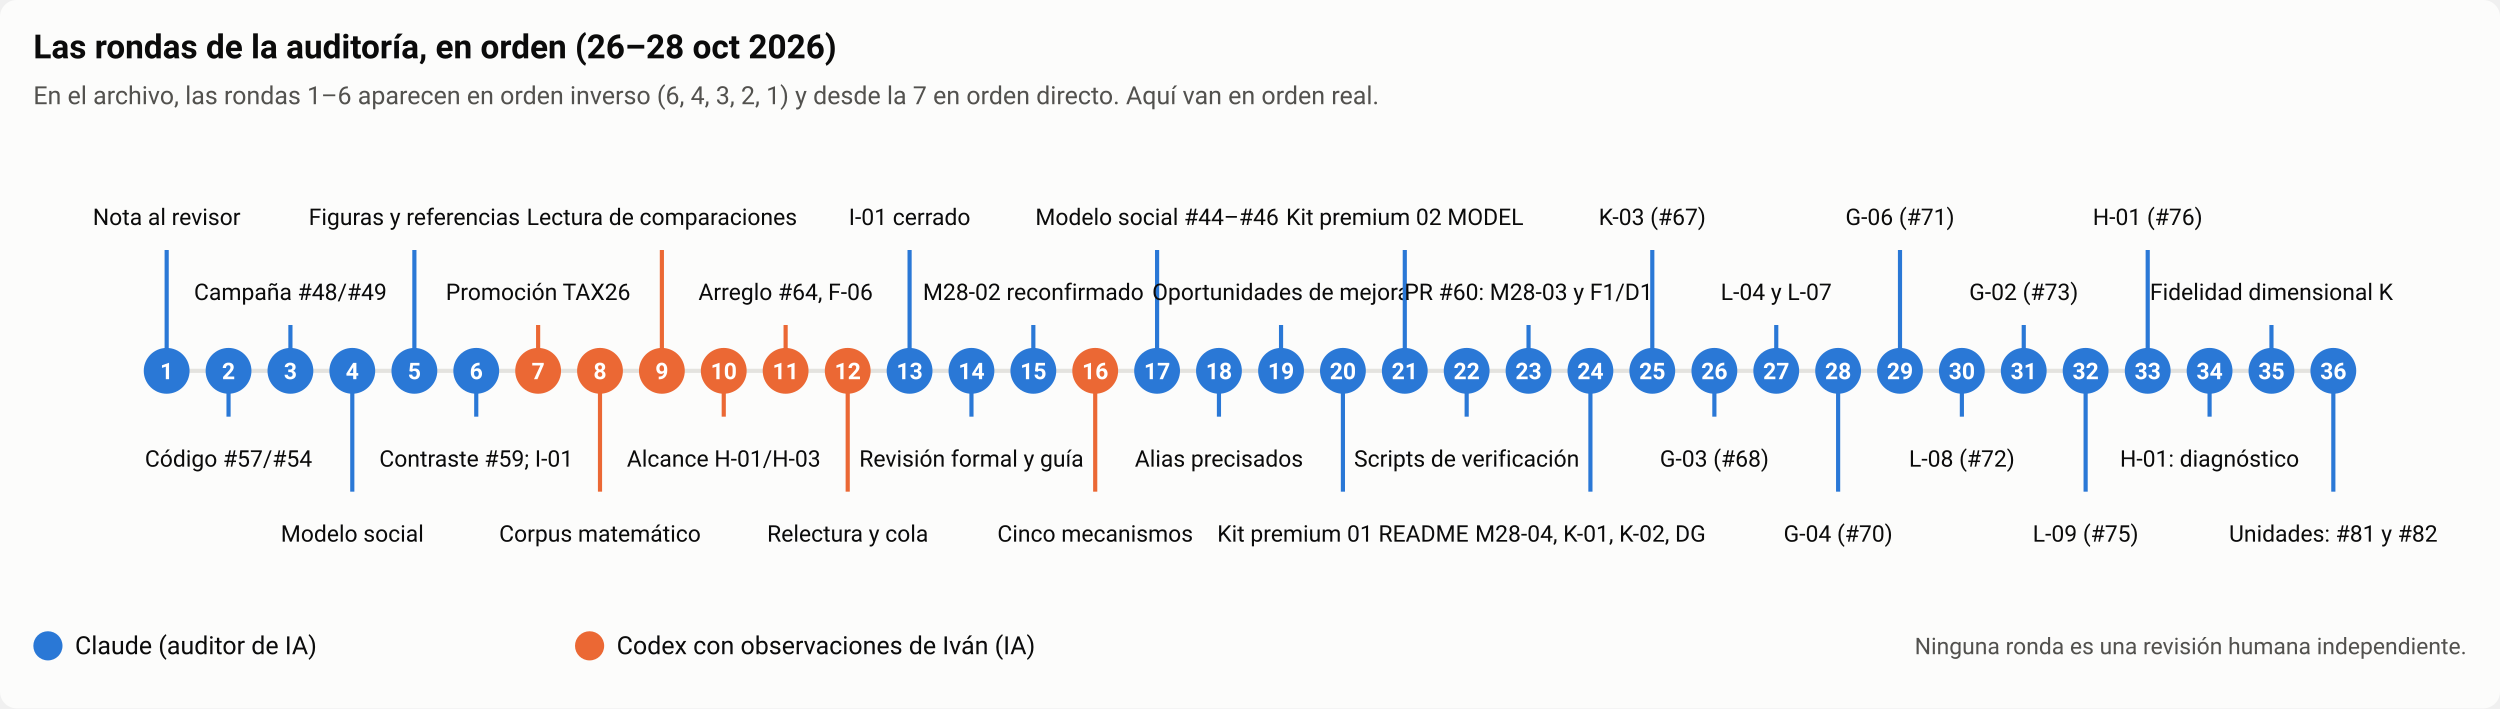
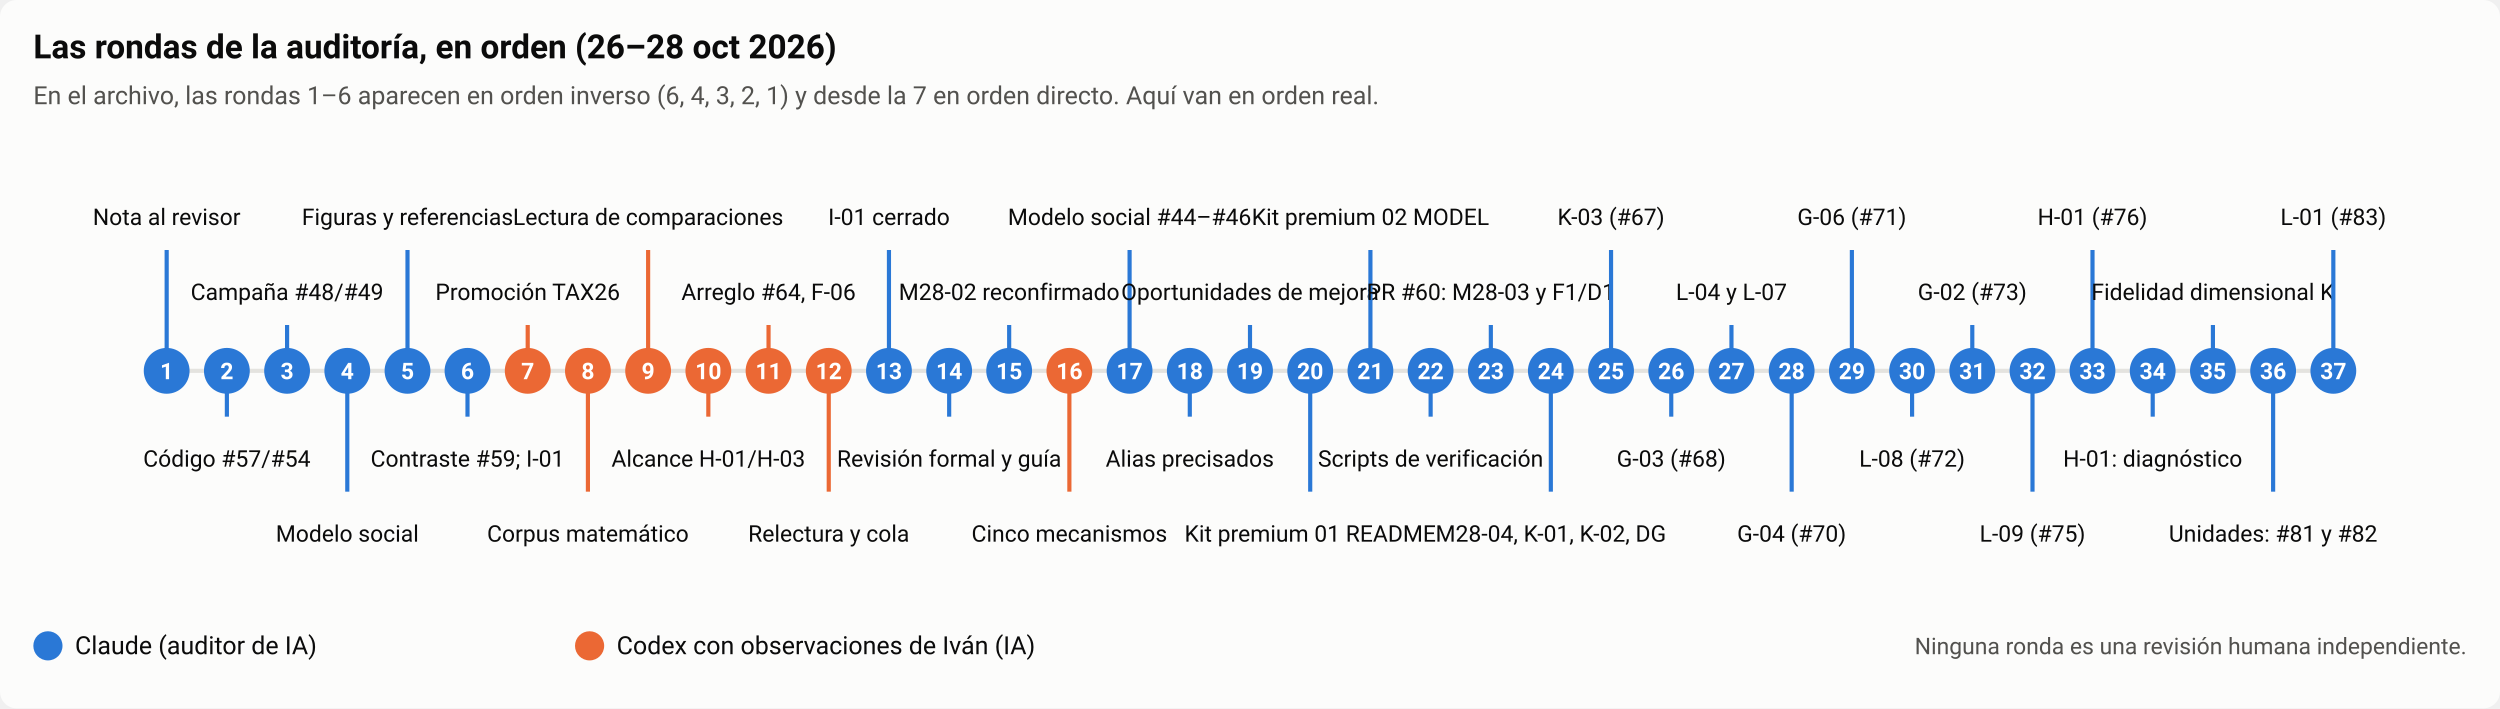
- <svg xmlns="http://www.w3.org/2000/svg" viewBox="0 0 1200 340" width="1200" height="340" role="img" aria-label="Línea de tiempo de las 36 rondas de auditoría y su autor">
+ <svg xmlns="http://www.w3.org/2000/svg" viewBox="0 0 1200 340" width="1200" height="340" role="img" aria-label="Línea de tiempo de las 37 rondas de auditoría y su autor">
  <style>
  .ink{fill:#0b0b0b}.ink2{fill:#52514e}.bg{fill:#fcfcfb}.grid{stroke:#e4e3df}
  .s0{fill:#2a78d6}.s1{fill:#eb6834}.s2{fill:#1baf7a}.s3{fill:#eda100}.s4{fill:#e87ba4}
  .a0{fill:#2a78d6}.a1{fill:#eb6834}.a0s{stroke:#2a78d6}.a1s{stroke:#eb6834}
  text{font-family:system-ui,-apple-system,Segoe UI,Roboto,sans-serif}
  @media (prefers-color-scheme: dark){
    .ink{fill:#f0efec}.ink2{fill:#c3c2b7}.bg{fill:#1a1a19}.grid{stroke:#383835}
    .s0{fill:#3987e5}.s1{fill:#d95926}.s2{fill:#199e70}.s3{fill:#c98500}.s4{fill:#d55181}
    .a0{fill:#3987e5}.a1{fill:#d95926}.a0s{stroke:#3987e5}.a1s{stroke:#d95926}
  }
</style>
  <rect class="bg" width="1200" height="340" rx="8" />
  <text class="ink" x="16" y="28" font-size="16" font-weight="600">Las rondas de la auditoría, en orden (26–28 oct 2026)</text>
  <text class="ink2" x="16" y="50" font-size="12">En el archivo, las rondas 1–6 aparecen en orden inverso (6, 4, 3, 2, 1) y desde la 7 en orden directo. Aquí van en orden real.</text>
  <line class="grid" x1="80" x2="1120" y1="178" y2="178" stroke-width="2" />
  <line class="a0s" x1="80.0" x2="80.0" y1="178" y2="120" stroke-width="2" />
  <circle class="a0" cx="80.0" cy="178" r="11" />
  <text x="80.0" y="182" font-size="11" font-weight="700" text-anchor="middle" fill="#fff">1</text>
  <text class="ink" x="80.0" y="108" font-size="11" text-anchor="middle">Nota al revisor</text>
-   <line class="a0s" x1="109.7" x2="109.7" y1="178" y2="200" stroke-width="2" />
-   <circle class="a0" cx="109.7" cy="178" r="11" />
-   <text x="109.7" y="182" font-size="11" font-weight="700" text-anchor="middle" fill="#fff">2</text>
-   <text class="ink" x="109.7" y="224" font-size="11" text-anchor="middle">Código #57/#54</text>
-   <line class="a0s" x1="139.4" x2="139.4" y1="178" y2="156" stroke-width="2" />
-   <circle class="a0" cx="139.4" cy="178" r="11" />
-   <text x="139.4" y="182" font-size="11" font-weight="700" text-anchor="middle" fill="#fff">3</text>
-   <text class="ink" x="139.4" y="144" font-size="11" text-anchor="middle">Campaña #48/#49</text>
-   <line class="a0s" x1="169.1" x2="169.1" y1="178" y2="236" stroke-width="2" />
-   <circle class="a0" cx="169.1" cy="178" r="11" />
-   <text x="169.1" y="182" font-size="11" font-weight="700" text-anchor="middle" fill="#fff">4</text>
-   <text class="ink" x="169.1" y="260" font-size="11" text-anchor="middle">Modelo social</text>
-   <line class="a0s" x1="198.9" x2="198.9" y1="178" y2="120" stroke-width="2" />
-   <circle class="a0" cx="198.9" cy="178" r="11" />
-   <text x="198.9" y="182" font-size="11" font-weight="700" text-anchor="middle" fill="#fff">5</text>
-   <text class="ink" x="198.9" y="108" font-size="11" text-anchor="middle">Figuras y referencias</text>
-   <line class="a0s" x1="228.6" x2="228.6" y1="178" y2="200" stroke-width="2" />
-   <circle class="a0" cx="228.6" cy="178" r="11" />
-   <text x="228.6" y="182" font-size="11" font-weight="700" text-anchor="middle" fill="#fff">6</text>
-   <text class="ink" x="228.6" y="224" font-size="11" text-anchor="middle">Contraste #59; I-01</text>
-   <line class="a1s" x1="258.3" x2="258.3" y1="178" y2="156" stroke-width="2" />
-   <circle class="a1" cx="258.3" cy="178" r="11" />
-   <text x="258.3" y="182" font-size="11" font-weight="700" text-anchor="middle" fill="#fff">7</text>
-   <text class="ink" x="258.3" y="144" font-size="11" text-anchor="middle">Promoción TAX26</text>
-   <line class="a1s" x1="288.0" x2="288.0" y1="178" y2="236" stroke-width="2" />
-   <circle class="a1" cx="288.0" cy="178" r="11" />
-   <text x="288.0" y="182" font-size="11" font-weight="700" text-anchor="middle" fill="#fff">8</text>
-   <text class="ink" x="288.0" y="260" font-size="11" text-anchor="middle">Corpus matemático</text>
-   <line class="a1s" x1="317.7" x2="317.7" y1="178" y2="120" stroke-width="2" />
-   <circle class="a1" cx="317.7" cy="178" r="11" />
-   <text x="317.7" y="182" font-size="11" font-weight="700" text-anchor="middle" fill="#fff">9</text>
-   <text class="ink" x="317.7" y="108" font-size="11" text-anchor="middle">Lectura de comparaciones</text>
-   <line class="a1s" x1="347.4" x2="347.4" y1="178" y2="200" stroke-width="2" />
-   <circle class="a1" cx="347.4" cy="178" r="11" />
-   <text x="347.4" y="182" font-size="11" font-weight="700" text-anchor="middle" fill="#fff">10</text>
-   <text class="ink" x="347.4" y="224" font-size="11" text-anchor="middle">Alcance H-01/H-03</text>
-   <line class="a1s" x1="377.1" x2="377.1" y1="178" y2="156" stroke-width="2" />
-   <circle class="a1" cx="377.1" cy="178" r="11" />
-   <text x="377.1" y="182" font-size="11" font-weight="700" text-anchor="middle" fill="#fff">11</text>
-   <text class="ink" x="377.1" y="144" font-size="11" text-anchor="middle">Arreglo #64, F-06</text>
-   <line class="a1s" x1="406.9" x2="406.9" y1="178" y2="236" stroke-width="2" />
-   <circle class="a1" cx="406.9" cy="178" r="11" />
-   <text x="406.9" y="182" font-size="11" font-weight="700" text-anchor="middle" fill="#fff">12</text>
-   <text class="ink" x="406.9" y="260" font-size="11" text-anchor="middle">Relectura y cola</text>
-   <line class="a0s" x1="436.6" x2="436.6" y1="178" y2="120" stroke-width="2" />
-   <circle class="a0" cx="436.6" cy="178" r="11" />
-   <text x="436.6" y="182" font-size="11" font-weight="700" text-anchor="middle" fill="#fff">13</text>
-   <text class="ink" x="436.6" y="108" font-size="11" text-anchor="middle">I-01 cerrado</text>
-   <line class="a0s" x1="466.3" x2="466.3" y1="178" y2="200" stroke-width="2" />
-   <circle class="a0" cx="466.3" cy="178" r="11" />
-   <text x="466.3" y="182" font-size="11" font-weight="700" text-anchor="middle" fill="#fff">14</text>
-   <text class="ink" x="466.3" y="224" font-size="11" text-anchor="middle">Revisión formal y guía</text>
-   <line class="a0s" x1="496.0" x2="496.0" y1="178" y2="156" stroke-width="2" />
-   <circle class="a0" cx="496.0" cy="178" r="11" />
-   <text x="496.0" y="182" font-size="11" font-weight="700" text-anchor="middle" fill="#fff">15</text>
-   <text class="ink" x="496.0" y="144" font-size="11" text-anchor="middle">M28-02 reconfirmado</text>
-   <line class="a1s" x1="525.7" x2="525.7" y1="178" y2="236" stroke-width="2" />
-   <circle class="a1" cx="525.7" cy="178" r="11" />
-   <text x="525.7" y="182" font-size="11" font-weight="700" text-anchor="middle" fill="#fff">16</text>
-   <text class="ink" x="525.7" y="260" font-size="11" text-anchor="middle">Cinco mecanismos</text>
-   <line class="a0s" x1="555.4" x2="555.4" y1="178" y2="120" stroke-width="2" />
-   <circle class="a0" cx="555.4" cy="178" r="11" />
-   <text x="555.4" y="182" font-size="11" font-weight="700" text-anchor="middle" fill="#fff">17</text>
-   <text class="ink" x="555.4" y="108" font-size="11" text-anchor="middle">Modelo social #44–#46</text>
-   <line class="a0s" x1="585.1" x2="585.1" y1="178" y2="200" stroke-width="2" />
-   <circle class="a0" cx="585.1" cy="178" r="11" />
-   <text x="585.1" y="182" font-size="11" font-weight="700" text-anchor="middle" fill="#fff">18</text>
-   <text class="ink" x="585.1" y="224" font-size="11" text-anchor="middle">Alias precisados</text>
-   <line class="a0s" x1="614.9" x2="614.9" y1="178" y2="156" stroke-width="2" />
-   <circle class="a0" cx="614.9" cy="178" r="11" />
-   <text x="614.9" y="182" font-size="11" font-weight="700" text-anchor="middle" fill="#fff">19</text>
-   <text class="ink" x="614.9" y="144" font-size="11" text-anchor="middle">Oportunidades de mejora</text>
-   <line class="a0s" x1="644.6" x2="644.6" y1="178" y2="236" stroke-width="2" />
-   <circle class="a0" cx="644.6" cy="178" r="11" />
-   <text x="644.6" y="182" font-size="11" font-weight="700" text-anchor="middle" fill="#fff">20</text>
-   <text class="ink" x="644.6" y="260" font-size="11" text-anchor="middle">Kit premium 01 README</text>
-   <line class="a0s" x1="674.3" x2="674.3" y1="178" y2="120" stroke-width="2" />
-   <circle class="a0" cx="674.3" cy="178" r="11" />
-   <text x="674.3" y="182" font-size="11" font-weight="700" text-anchor="middle" fill="#fff">21</text>
-   <text class="ink" x="674.3" y="108" font-size="11" text-anchor="middle">Kit premium 02 MODEL</text>
-   <line class="a0s" x1="704.0" x2="704.0" y1="178" y2="200" stroke-width="2" />
-   <circle class="a0" cx="704.0" cy="178" r="11" />
-   <text x="704.0" y="182" font-size="11" font-weight="700" text-anchor="middle" fill="#fff">22</text>
-   <text class="ink" x="704.0" y="224" font-size="11" text-anchor="middle">Scripts de verificación</text>
-   <line class="a0s" x1="733.7" x2="733.7" y1="178" y2="156" stroke-width="2" />
-   <circle class="a0" cx="733.7" cy="178" r="11" />
-   <text x="733.7" y="182" font-size="11" font-weight="700" text-anchor="middle" fill="#fff">23</text>
-   <text class="ink" x="733.7" y="144" font-size="11" text-anchor="middle">PR #60: M28-03 y F1/D1</text>
-   <line class="a0s" x1="763.4" x2="763.4" y1="178" y2="236" stroke-width="2" />
-   <circle class="a0" cx="763.4" cy="178" r="11" />
-   <text x="763.4" y="182" font-size="11" font-weight="700" text-anchor="middle" fill="#fff">24</text>
-   <text class="ink" x="763.4" y="260" font-size="11" text-anchor="middle">M28-04, K-01, K-02, DG</text>
-   <line class="a0s" x1="793.1" x2="793.1" y1="178" y2="120" stroke-width="2" />
-   <circle class="a0" cx="793.1" cy="178" r="11" />
-   <text x="793.1" y="182" font-size="11" font-weight="700" text-anchor="middle" fill="#fff">25</text>
-   <text class="ink" x="793.1" y="108" font-size="11" text-anchor="middle">K-03 (#67)</text>
-   <line class="a0s" x1="822.9" x2="822.9" y1="178" y2="200" stroke-width="2" />
-   <circle class="a0" cx="822.9" cy="178" r="11" />
-   <text x="822.9" y="182" font-size="11" font-weight="700" text-anchor="middle" fill="#fff">26</text>
-   <text class="ink" x="822.9" y="224" font-size="11" text-anchor="middle">G-03 (#68)</text>
-   <line class="a0s" x1="852.6" x2="852.6" y1="178" y2="156" stroke-width="2" />
-   <circle class="a0" cx="852.6" cy="178" r="11" />
-   <text x="852.6" y="182" font-size="11" font-weight="700" text-anchor="middle" fill="#fff">27</text>
-   <text class="ink" x="852.6" y="144" font-size="11" text-anchor="middle">L-04 y L-07</text>
-   <line class="a0s" x1="882.3" x2="882.3" y1="178" y2="236" stroke-width="2" />
-   <circle class="a0" cx="882.3" cy="178" r="11" />
-   <text x="882.3" y="182" font-size="11" font-weight="700" text-anchor="middle" fill="#fff">28</text>
-   <text class="ink" x="882.3" y="260" font-size="11" text-anchor="middle">G-04 (#70)</text>
-   <line class="a0s" x1="912.0" x2="912.0" y1="178" y2="120" stroke-width="2" />
-   <circle class="a0" cx="912.0" cy="178" r="11" />
-   <text x="912.0" y="182" font-size="11" font-weight="700" text-anchor="middle" fill="#fff">29</text>
-   <text class="ink" x="912.0" y="108" font-size="11" text-anchor="middle">G-06 (#71)</text>
-   <line class="a0s" x1="941.7" x2="941.7" y1="178" y2="200" stroke-width="2" />
-   <circle class="a0" cx="941.7" cy="178" r="11" />
-   <text x="941.7" y="182" font-size="11" font-weight="700" text-anchor="middle" fill="#fff">30</text>
-   <text class="ink" x="941.7" y="224" font-size="11" text-anchor="middle">L-08 (#72)</text>
-   <line class="a0s" x1="971.4" x2="971.4" y1="178" y2="156" stroke-width="2" />
-   <circle class="a0" cx="971.4" cy="178" r="11" />
-   <text x="971.4" y="182" font-size="11" font-weight="700" text-anchor="middle" fill="#fff">31</text>
-   <text class="ink" x="971.4" y="144" font-size="11" text-anchor="middle">G-02 (#73)</text>
-   <line class="a0s" x1="1001.1" x2="1001.1" y1="178" y2="236" stroke-width="2" />
-   <circle class="a0" cx="1001.1" cy="178" r="11" />
-   <text x="1001.1" y="182" font-size="11" font-weight="700" text-anchor="middle" fill="#fff">32</text>
-   <text class="ink" x="1001.1" y="260" font-size="11" text-anchor="middle">L-09 (#75)</text>
-   <line class="a0s" x1="1030.9" x2="1030.9" y1="178" y2="120" stroke-width="2" />
-   <circle class="a0" cx="1030.9" cy="178" r="11" />
-   <text x="1030.9" y="182" font-size="11" font-weight="700" text-anchor="middle" fill="#fff">33</text>
-   <text class="ink" x="1030.9" y="108" font-size="11" text-anchor="middle">H-01 (#76)</text>
-   <line class="a0s" x1="1060.6" x2="1060.6" y1="178" y2="200" stroke-width="2" />
-   <circle class="a0" cx="1060.6" cy="178" r="11" />
-   <text x="1060.6" y="182" font-size="11" font-weight="700" text-anchor="middle" fill="#fff">34</text>
-   <text class="ink" x="1060.6" y="224" font-size="11" text-anchor="middle">H-01: diagnóstico</text>
-   <line class="a0s" x1="1090.3" x2="1090.3" y1="178" y2="156" stroke-width="2" />
-   <circle class="a0" cx="1090.3" cy="178" r="11" />
-   <text x="1090.3" y="182" font-size="11" font-weight="700" text-anchor="middle" fill="#fff">35</text>
-   <text class="ink" x="1090.3" y="144" font-size="11" text-anchor="middle">Fidelidad dimensional K</text>
-   <line class="a0s" x1="1120.0" x2="1120.0" y1="178" y2="236" stroke-width="2" />
+   <line class="a0s" x1="108.9" x2="108.9" y1="178" y2="200" stroke-width="2" />
+   <circle class="a0" cx="108.9" cy="178" r="11" />
+   <text x="108.9" y="182" font-size="11" font-weight="700" text-anchor="middle" fill="#fff">2</text>
+   <text class="ink" x="108.9" y="224" font-size="11" text-anchor="middle">Código #57/#54</text>
+   <line class="a0s" x1="137.8" x2="137.8" y1="178" y2="156" stroke-width="2" />
+   <circle class="a0" cx="137.8" cy="178" r="11" />
+   <text x="137.8" y="182" font-size="11" font-weight="700" text-anchor="middle" fill="#fff">3</text>
+   <text class="ink" x="137.8" y="144" font-size="11" text-anchor="middle">Campaña #48/#49</text>
+   <line class="a0s" x1="166.7" x2="166.7" y1="178" y2="236" stroke-width="2" />
+   <circle class="a0" cx="166.7" cy="178" r="11" />
+   <text x="166.7" y="182" font-size="11" font-weight="700" text-anchor="middle" fill="#fff">4</text>
+   <text class="ink" x="166.7" y="260" font-size="11" text-anchor="middle">Modelo social</text>
+   <line class="a0s" x1="195.6" x2="195.6" y1="178" y2="120" stroke-width="2" />
+   <circle class="a0" cx="195.6" cy="178" r="11" />
+   <text x="195.6" y="182" font-size="11" font-weight="700" text-anchor="middle" fill="#fff">5</text>
+   <text class="ink" x="195.6" y="108" font-size="11" text-anchor="middle">Figuras y referencias</text>
+   <line class="a0s" x1="224.4" x2="224.4" y1="178" y2="200" stroke-width="2" />
+   <circle class="a0" cx="224.4" cy="178" r="11" />
+   <text x="224.4" y="182" font-size="11" font-weight="700" text-anchor="middle" fill="#fff">6</text>
+   <text class="ink" x="224.4" y="224" font-size="11" text-anchor="middle">Contraste #59; I-01</text>
+   <line class="a1s" x1="253.3" x2="253.3" y1="178" y2="156" stroke-width="2" />
+   <circle class="a1" cx="253.3" cy="178" r="11" />
+   <text x="253.3" y="182" font-size="11" font-weight="700" text-anchor="middle" fill="#fff">7</text>
+   <text class="ink" x="253.3" y="144" font-size="11" text-anchor="middle">Promoción TAX26</text>
+   <line class="a1s" x1="282.2" x2="282.2" y1="178" y2="236" stroke-width="2" />
+   <circle class="a1" cx="282.2" cy="178" r="11" />
+   <text x="282.2" y="182" font-size="11" font-weight="700" text-anchor="middle" fill="#fff">8</text>
+   <text class="ink" x="282.2" y="260" font-size="11" text-anchor="middle">Corpus matemático</text>
+   <line class="a1s" x1="311.1" x2="311.1" y1="178" y2="120" stroke-width="2" />
+   <circle class="a1" cx="311.1" cy="178" r="11" />
+   <text x="311.1" y="182" font-size="11" font-weight="700" text-anchor="middle" fill="#fff">9</text>
+   <text class="ink" x="311.1" y="108" font-size="11" text-anchor="middle">Lectura de comparaciones</text>
+   <line class="a1s" x1="340.0" x2="340.0" y1="178" y2="200" stroke-width="2" />
+   <circle class="a1" cx="340.0" cy="178" r="11" />
+   <text x="340.0" y="182" font-size="11" font-weight="700" text-anchor="middle" fill="#fff">10</text>
+   <text class="ink" x="340.0" y="224" font-size="11" text-anchor="middle">Alcance H-01/H-03</text>
+   <line class="a1s" x1="368.9" x2="368.9" y1="178" y2="156" stroke-width="2" />
+   <circle class="a1" cx="368.9" cy="178" r="11" />
+   <text x="368.9" y="182" font-size="11" font-weight="700" text-anchor="middle" fill="#fff">11</text>
+   <text class="ink" x="368.9" y="144" font-size="11" text-anchor="middle">Arreglo #64, F-06</text>
+   <line class="a1s" x1="397.8" x2="397.8" y1="178" y2="236" stroke-width="2" />
+   <circle class="a1" cx="397.8" cy="178" r="11" />
+   <text x="397.8" y="182" font-size="11" font-weight="700" text-anchor="middle" fill="#fff">12</text>
+   <text class="ink" x="397.8" y="260" font-size="11" text-anchor="middle">Relectura y cola</text>
+   <line class="a0s" x1="426.7" x2="426.7" y1="178" y2="120" stroke-width="2" />
+   <circle class="a0" cx="426.7" cy="178" r="11" />
+   <text x="426.7" y="182" font-size="11" font-weight="700" text-anchor="middle" fill="#fff">13</text>
+   <text class="ink" x="426.7" y="108" font-size="11" text-anchor="middle">I-01 cerrado</text>
+   <line class="a0s" x1="455.6" x2="455.6" y1="178" y2="200" stroke-width="2" />
+   <circle class="a0" cx="455.6" cy="178" r="11" />
+   <text x="455.6" y="182" font-size="11" font-weight="700" text-anchor="middle" fill="#fff">14</text>
+   <text class="ink" x="455.6" y="224" font-size="11" text-anchor="middle">Revisión formal y guía</text>
+   <line class="a0s" x1="484.4" x2="484.4" y1="178" y2="156" stroke-width="2" />
+   <circle class="a0" cx="484.4" cy="178" r="11" />
+   <text x="484.4" y="182" font-size="11" font-weight="700" text-anchor="middle" fill="#fff">15</text>
+   <text class="ink" x="484.4" y="144" font-size="11" text-anchor="middle">M28-02 reconfirmado</text>
+   <line class="a1s" x1="513.3" x2="513.3" y1="178" y2="236" stroke-width="2" />
+   <circle class="a1" cx="513.3" cy="178" r="11" />
+   <text x="513.3" y="182" font-size="11" font-weight="700" text-anchor="middle" fill="#fff">16</text>
+   <text class="ink" x="513.3" y="260" font-size="11" text-anchor="middle">Cinco mecanismos</text>
+   <line class="a0s" x1="542.2" x2="542.2" y1="178" y2="120" stroke-width="2" />
+   <circle class="a0" cx="542.2" cy="178" r="11" />
+   <text x="542.2" y="182" font-size="11" font-weight="700" text-anchor="middle" fill="#fff">17</text>
+   <text class="ink" x="542.2" y="108" font-size="11" text-anchor="middle">Modelo social #44–#46</text>
+   <line class="a0s" x1="571.1" x2="571.1" y1="178" y2="200" stroke-width="2" />
+   <circle class="a0" cx="571.1" cy="178" r="11" />
+   <text x="571.1" y="182" font-size="11" font-weight="700" text-anchor="middle" fill="#fff">18</text>
+   <text class="ink" x="571.1" y="224" font-size="11" text-anchor="middle">Alias precisados</text>
+   <line class="a0s" x1="600.0" x2="600.0" y1="178" y2="156" stroke-width="2" />
+   <circle class="a0" cx="600.0" cy="178" r="11" />
+   <text x="600.0" y="182" font-size="11" font-weight="700" text-anchor="middle" fill="#fff">19</text>
+   <text class="ink" x="600.0" y="144" font-size="11" text-anchor="middle">Oportunidades de mejora</text>
+   <line class="a0s" x1="628.9" x2="628.9" y1="178" y2="236" stroke-width="2" />
+   <circle class="a0" cx="628.9" cy="178" r="11" />
+   <text x="628.9" y="182" font-size="11" font-weight="700" text-anchor="middle" fill="#fff">20</text>
+   <text class="ink" x="628.9" y="260" font-size="11" text-anchor="middle">Kit premium 01 README</text>
+   <line class="a0s" x1="657.8" x2="657.8" y1="178" y2="120" stroke-width="2" />
+   <circle class="a0" cx="657.8" cy="178" r="11" />
+   <text x="657.8" y="182" font-size="11" font-weight="700" text-anchor="middle" fill="#fff">21</text>
+   <text class="ink" x="657.8" y="108" font-size="11" text-anchor="middle">Kit premium 02 MODEL</text>
+   <line class="a0s" x1="686.7" x2="686.7" y1="178" y2="200" stroke-width="2" />
+   <circle class="a0" cx="686.7" cy="178" r="11" />
+   <text x="686.7" y="182" font-size="11" font-weight="700" text-anchor="middle" fill="#fff">22</text>
+   <text class="ink" x="686.7" y="224" font-size="11" text-anchor="middle">Scripts de verificación</text>
+   <line class="a0s" x1="715.6" x2="715.6" y1="178" y2="156" stroke-width="2" />
+   <circle class="a0" cx="715.6" cy="178" r="11" />
+   <text x="715.6" y="182" font-size="11" font-weight="700" text-anchor="middle" fill="#fff">23</text>
+   <text class="ink" x="715.6" y="144" font-size="11" text-anchor="middle">PR #60: M28-03 y F1/D1</text>
+   <line class="a0s" x1="744.4" x2="744.4" y1="178" y2="236" stroke-width="2" />
+   <circle class="a0" cx="744.4" cy="178" r="11" />
+   <text x="744.4" y="182" font-size="11" font-weight="700" text-anchor="middle" fill="#fff">24</text>
+   <text class="ink" x="744.4" y="260" font-size="11" text-anchor="middle">M28-04, K-01, K-02, DG</text>
+   <line class="a0s" x1="773.3" x2="773.3" y1="178" y2="120" stroke-width="2" />
+   <circle class="a0" cx="773.3" cy="178" r="11" />
+   <text x="773.3" y="182" font-size="11" font-weight="700" text-anchor="middle" fill="#fff">25</text>
+   <text class="ink" x="773.3" y="108" font-size="11" text-anchor="middle">K-03 (#67)</text>
+   <line class="a0s" x1="802.2" x2="802.2" y1="178" y2="200" stroke-width="2" />
+   <circle class="a0" cx="802.2" cy="178" r="11" />
+   <text x="802.2" y="182" font-size="11" font-weight="700" text-anchor="middle" fill="#fff">26</text>
+   <text class="ink" x="802.2" y="224" font-size="11" text-anchor="middle">G-03 (#68)</text>
+   <line class="a0s" x1="831.1" x2="831.1" y1="178" y2="156" stroke-width="2" />
+   <circle class="a0" cx="831.1" cy="178" r="11" />
+   <text x="831.1" y="182" font-size="11" font-weight="700" text-anchor="middle" fill="#fff">27</text>
+   <text class="ink" x="831.1" y="144" font-size="11" text-anchor="middle">L-04 y L-07</text>
+   <line class="a0s" x1="860.0" x2="860.0" y1="178" y2="236" stroke-width="2" />
+   <circle class="a0" cx="860.0" cy="178" r="11" />
+   <text x="860.0" y="182" font-size="11" font-weight="700" text-anchor="middle" fill="#fff">28</text>
+   <text class="ink" x="860.0" y="260" font-size="11" text-anchor="middle">G-04 (#70)</text>
+   <line class="a0s" x1="888.9" x2="888.9" y1="178" y2="120" stroke-width="2" />
+   <circle class="a0" cx="888.9" cy="178" r="11" />
+   <text x="888.9" y="182" font-size="11" font-weight="700" text-anchor="middle" fill="#fff">29</text>
+   <text class="ink" x="888.9" y="108" font-size="11" text-anchor="middle">G-06 (#71)</text>
+   <line class="a0s" x1="917.8" x2="917.8" y1="178" y2="200" stroke-width="2" />
+   <circle class="a0" cx="917.8" cy="178" r="11" />
+   <text x="917.8" y="182" font-size="11" font-weight="700" text-anchor="middle" fill="#fff">30</text>
+   <text class="ink" x="917.8" y="224" font-size="11" text-anchor="middle">L-08 (#72)</text>
+   <line class="a0s" x1="946.7" x2="946.7" y1="178" y2="156" stroke-width="2" />
+   <circle class="a0" cx="946.7" cy="178" r="11" />
+   <text x="946.7" y="182" font-size="11" font-weight="700" text-anchor="middle" fill="#fff">31</text>
+   <text class="ink" x="946.7" y="144" font-size="11" text-anchor="middle">G-02 (#73)</text>
+   <line class="a0s" x1="975.6" x2="975.6" y1="178" y2="236" stroke-width="2" />
+   <circle class="a0" cx="975.6" cy="178" r="11" />
+   <text x="975.6" y="182" font-size="11" font-weight="700" text-anchor="middle" fill="#fff">32</text>
+   <text class="ink" x="975.6" y="260" font-size="11" text-anchor="middle">L-09 (#75)</text>
+   <line class="a0s" x1="1004.4" x2="1004.4" y1="178" y2="120" stroke-width="2" />
+   <circle class="a0" cx="1004.4" cy="178" r="11" />
+   <text x="1004.4" y="182" font-size="11" font-weight="700" text-anchor="middle" fill="#fff">33</text>
+   <text class="ink" x="1004.4" y="108" font-size="11" text-anchor="middle">H-01 (#76)</text>
+   <line class="a0s" x1="1033.3" x2="1033.3" y1="178" y2="200" stroke-width="2" />
+   <circle class="a0" cx="1033.3" cy="178" r="11" />
+   <text x="1033.3" y="182" font-size="11" font-weight="700" text-anchor="middle" fill="#fff">34</text>
+   <text class="ink" x="1033.3" y="224" font-size="11" text-anchor="middle">H-01: diagnóstico</text>
+   <line class="a0s" x1="1062.2" x2="1062.2" y1="178" y2="156" stroke-width="2" />
+   <circle class="a0" cx="1062.2" cy="178" r="11" />
+   <text x="1062.2" y="182" font-size="11" font-weight="700" text-anchor="middle" fill="#fff">35</text>
+   <text class="ink" x="1062.2" y="144" font-size="11" text-anchor="middle">Fidelidad dimensional K</text>
+   <line class="a0s" x1="1091.1" x2="1091.1" y1="178" y2="236" stroke-width="2" />
+   <circle class="a0" cx="1091.1" cy="178" r="11" />
+   <text x="1091.1" y="182" font-size="11" font-weight="700" text-anchor="middle" fill="#fff">36</text>
+   <text class="ink" x="1091.1" y="260" font-size="11" text-anchor="middle">Unidades: #81 y #82</text>
+   <line class="a0s" x1="1120.0" x2="1120.0" y1="178" y2="120" stroke-width="2" />
  <circle class="a0" cx="1120.0" cy="178" r="11" />
-   <text x="1120.0" y="182" font-size="11" font-weight="700" text-anchor="middle" fill="#fff">36</text>
-   <text class="ink" x="1120.0" y="260" font-size="11" text-anchor="middle">Unidades: #81 y #82</text>
+   <text x="1120.0" y="182" font-size="11" font-weight="700" text-anchor="middle" fill="#fff">37</text>
+   <text class="ink" x="1120.0" y="108" font-size="11" text-anchor="middle">L-01 (#83)</text>
  <circle class="a0" cx="23" cy="310" r="7" />
  <text class="ink" x="36" y="314" font-size="12">Claude (auditor de IA)</text>
  <circle class="a1" cx="283" cy="310" r="7" />
  <text class="ink" x="296" y="314" font-size="12">Codex con observaciones de Iván (IA)</text>
  <text class="ink2" x="1184" y="314" font-size="11" text-anchor="end">Ninguna ronda es una revisión humana independiente.</text>
</svg>
